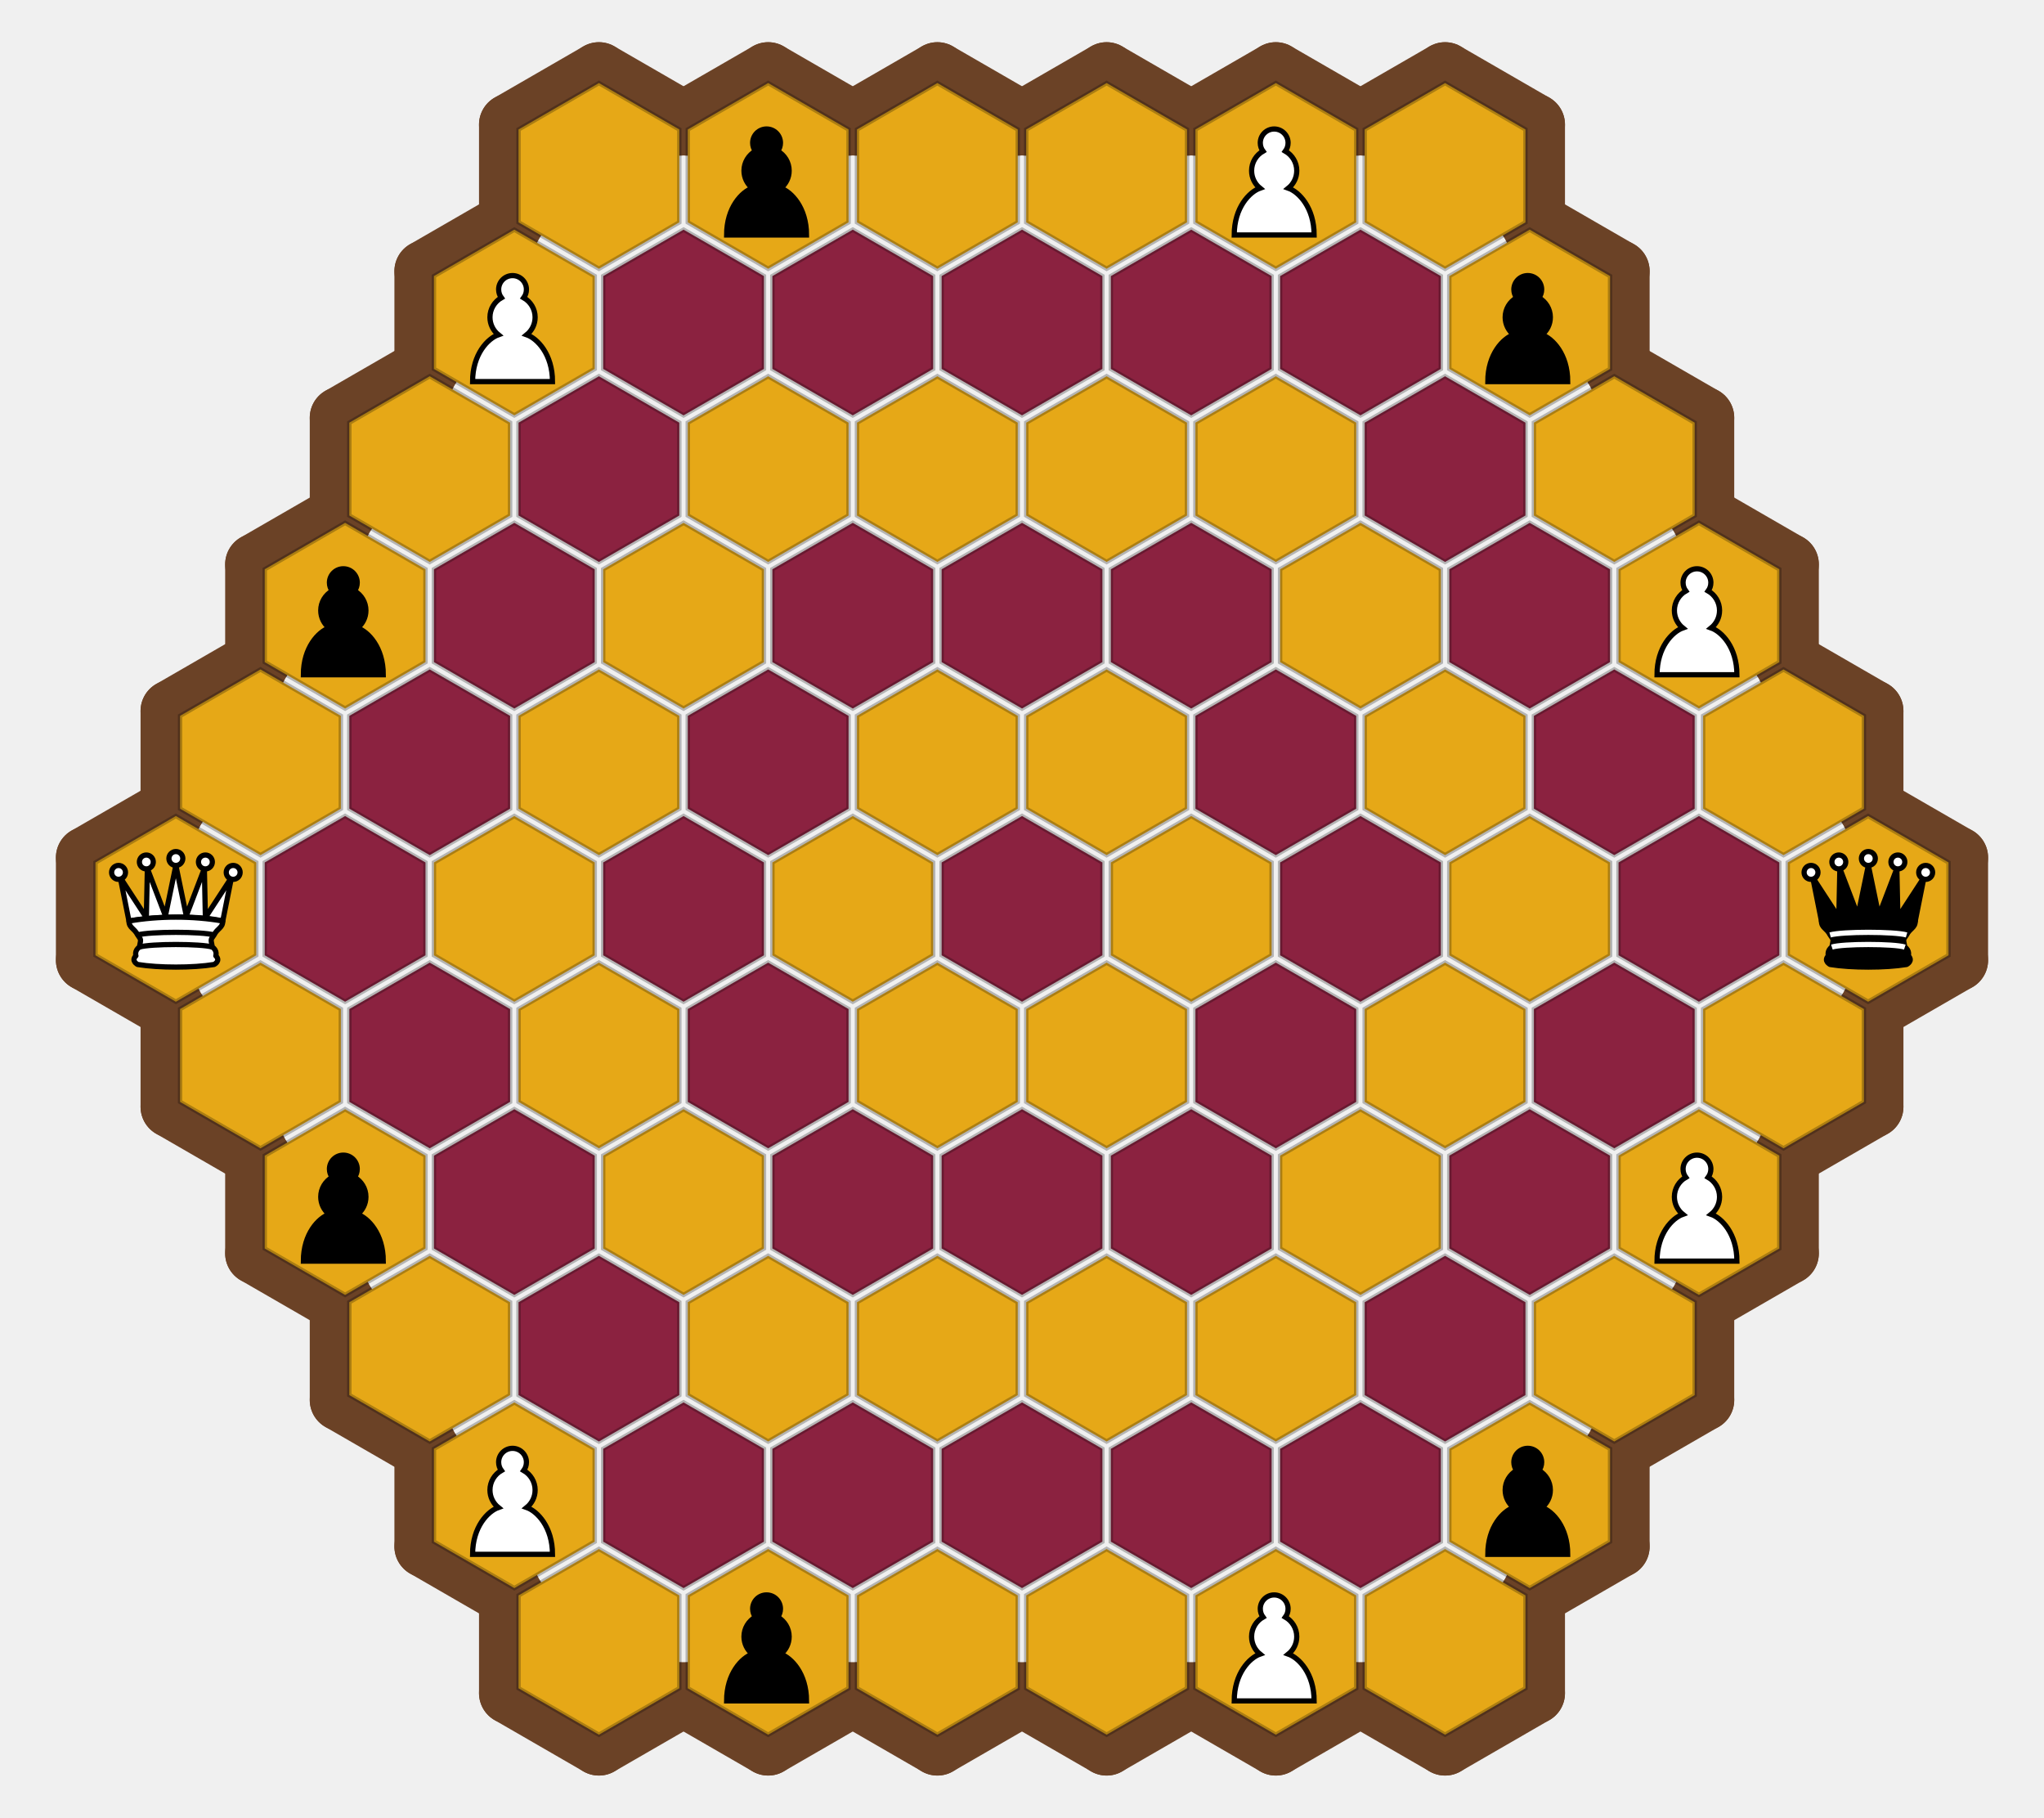
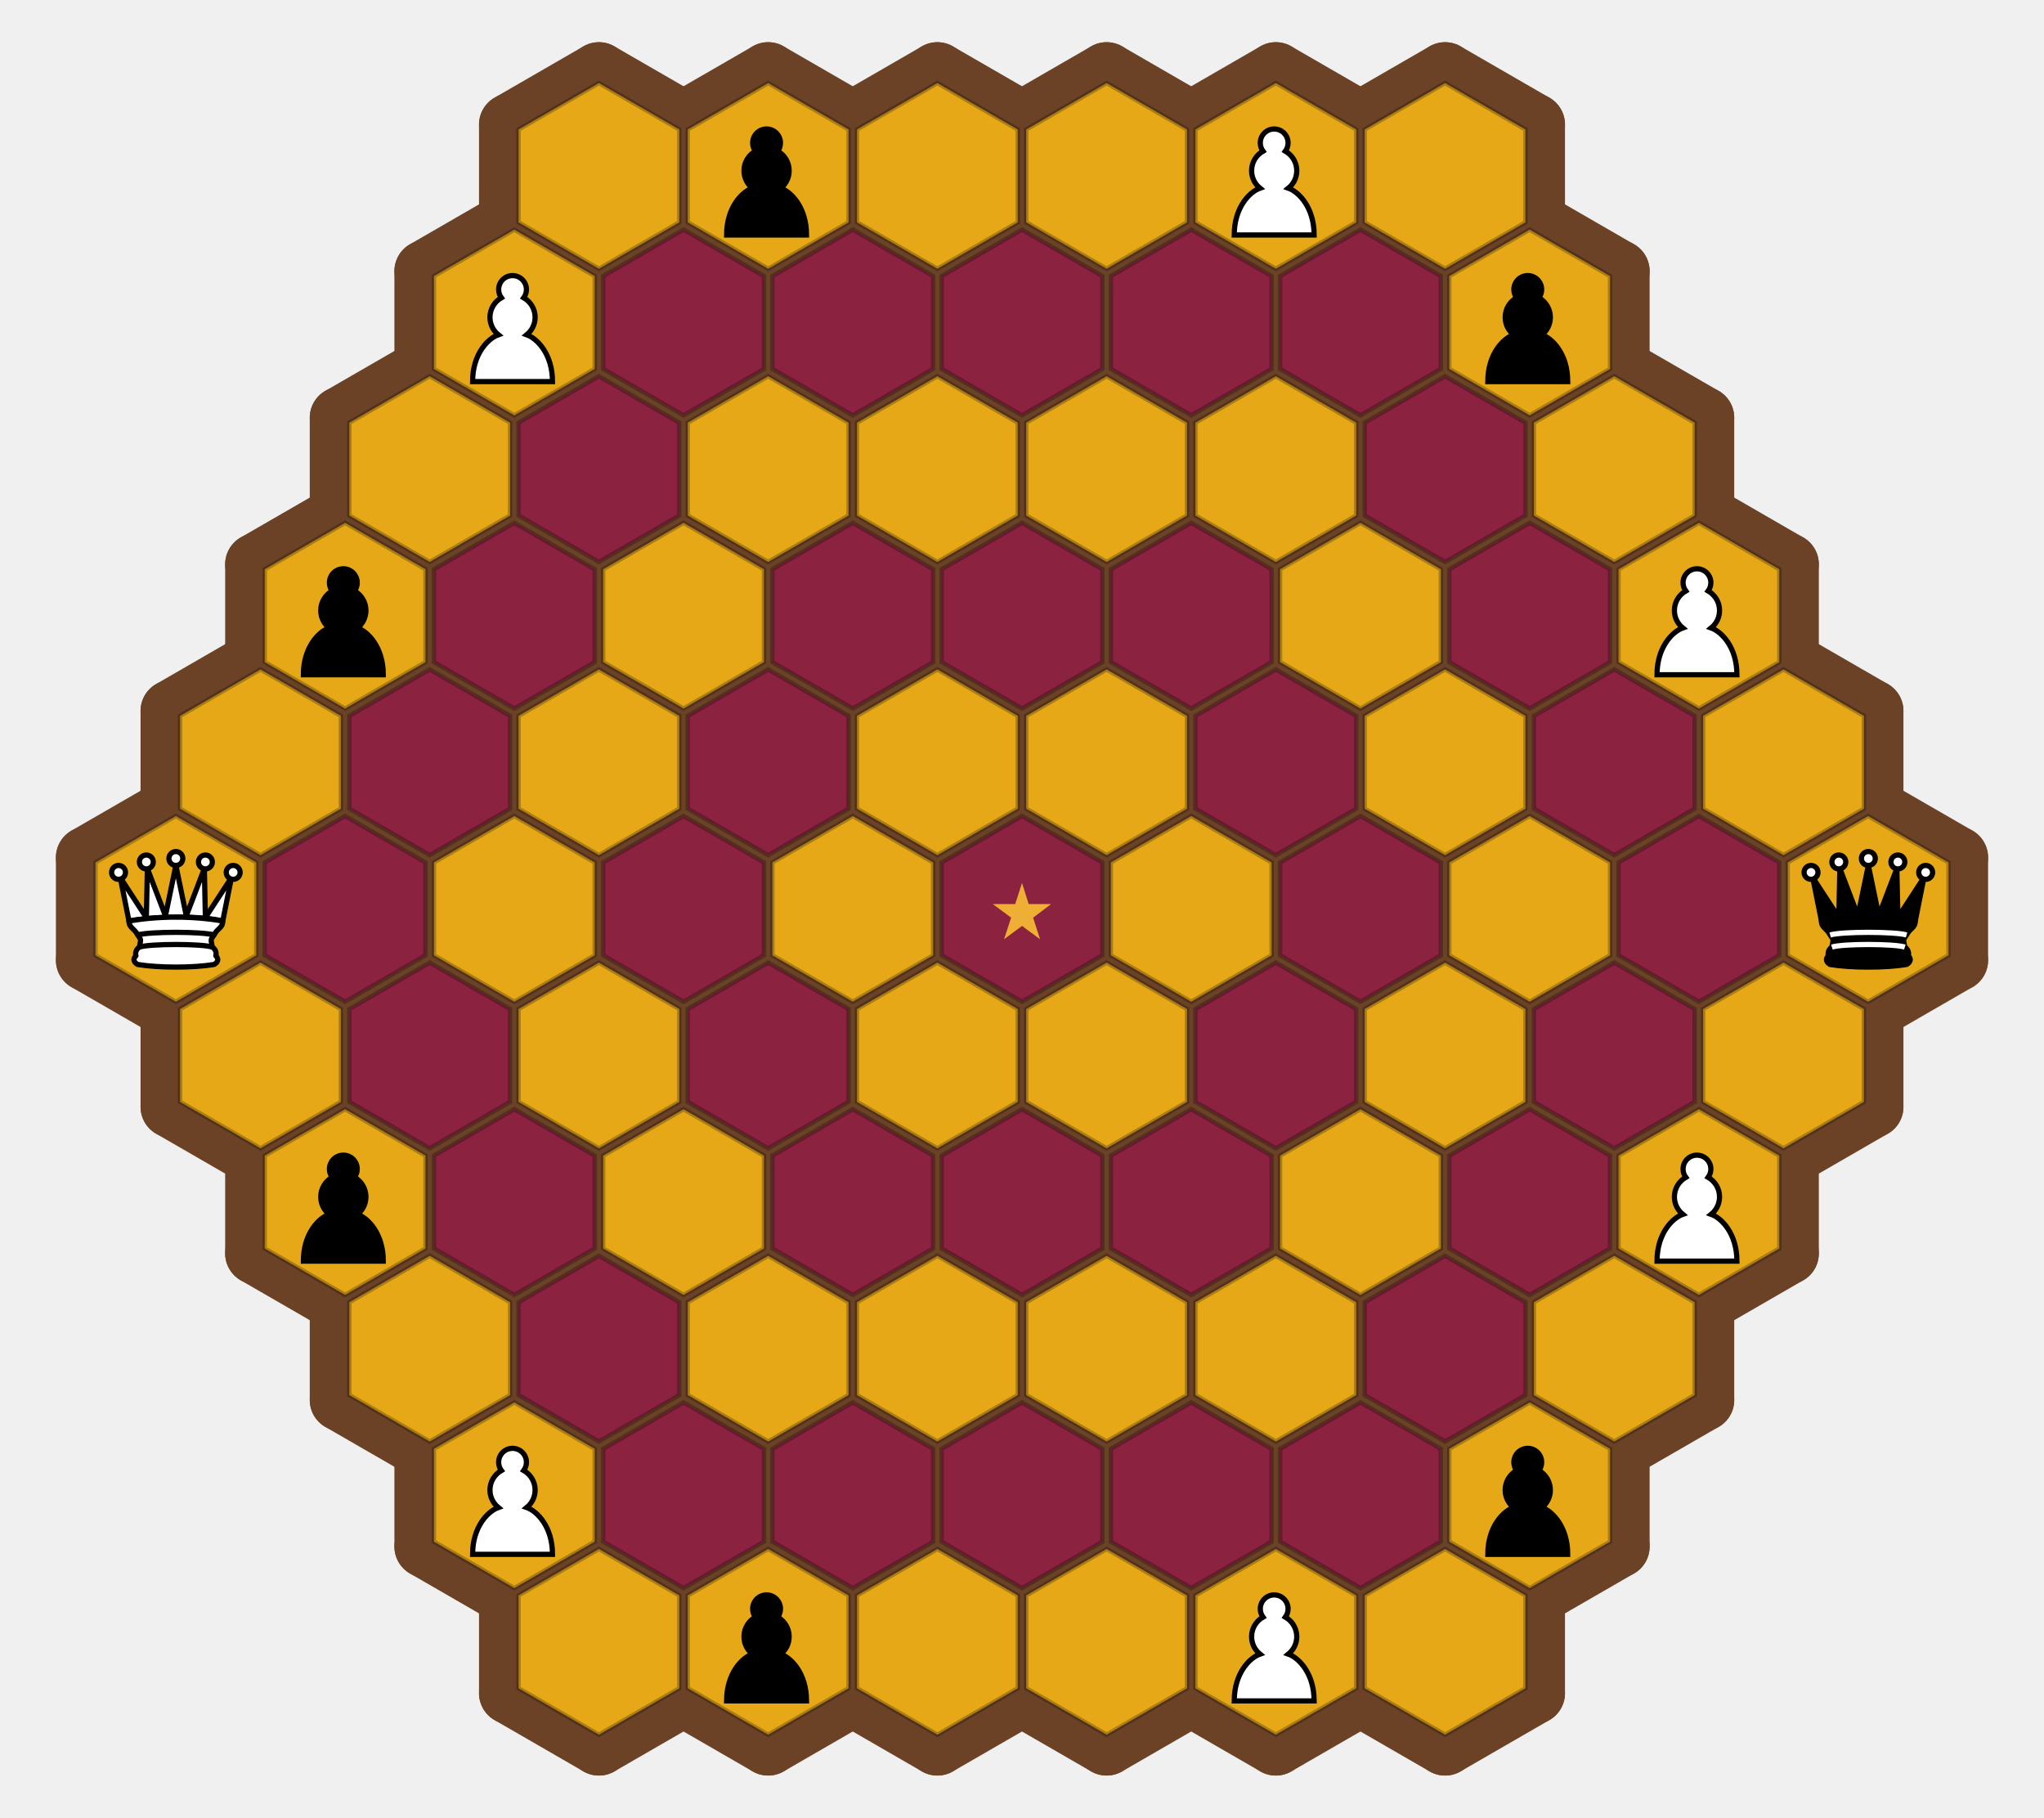
<svg xmlns="http://www.w3.org/2000/svg" viewBox="0 0 460.251 409.2" width="460.251" height="409.2">
  <defs>
    <symbol id="piece-mce-chess-wQ" viewBox="0 0 45 45">
      <g style="fill:#fff;stroke:#000;stroke-width:1.5;stroke-linejoin:round">
        <path d="M 9,26 C 17.5,24.5 30,24.5 36,26 L 38.5,13.5 L 31,25 L 30.7,10.9 L 25.5,24.5 L 22.5,10 L 19.5,24.5 L 14.3,10.9 L 14,25 L 6.5,13.5 L 9,26 z" />
        <path d="M 9,26 C 9,28 10.5,28 11.5,30 C 12.5,31.5 12.5,31 12,33.5 C 10.5,34.5 11,36 11,36 C 9.5,37.5 11.5,38.5 11.5,38.5 C 17.5,39.5 27.5,39.5 33.5,38.5 C 33.5,38.5 35.5,37.5 34,36 C 34,36 34.5,34.5 33,33.5 C 32.5,31 32.5,31.5 33.5,30 C 34.5,28 36,28 36,26 C 27.5,24.5 17.5,24.5 9,26 z" />
        <path d="M 11.5,30 C 15,29 30,29 33.5,30" style="fill:none" />
        <path d="M 12,33.5 C 15,32.5 30,32.5 33,33.5" style="fill:none" />
        <circle cx="6" cy="12" r="2" />
        <circle cx="14" cy="9" r="2" />
        <circle cx="22.5" cy="8" r="2" />
        <circle cx="31" cy="9" r="2" />
        <circle cx="39" cy="12" r="2" />
      </g>
    </symbol>
    <symbol id="piece-mce-chess-bQ" viewBox="0 0 45 45">
      <g style="fill:#000;stroke:#000;stroke-width:1.5;stroke-linejoin:round">
        <path d="M 9,26 C 17.5,24.5 30,24.5 36,26 L 38.5,13.5 L 31,25 L 30.7,10.9 L 25.5,24.5 L 22.5,10 L 19.5,24.5 L 14.3,10.9 L 14,25 L 6.5,13.5 L 9,26 z" />
        <path d="M 9,26 C 9,28 10.5,28 11.5,30 C 12.5,31.5 12.5,31 12,33.5 C 10.5,34.5 11,36 11,36 C 9.5,37.5 11.5,38.5 11.5,38.5 C 17.5,39.5 27.5,39.5 33.5,38.5 C 33.5,38.5 35.5,37.5 34,36 C 34,36 34.5,34.5 33,33.5 C 32.5,31 32.5,31.5 33.5,30 C 34.5,28 36,28 36,26 C 27.5,24.5 17.5,24.5 9,26 z" />
        <path d="M 11.5,30 C 15,29 30,29 33.5,30" style="fill:none;stroke:#fff" />
        <path d="M 12,33.5 C 15,32.5 30,32.5 33,33.5" style="fill:none;stroke:#fff" />
        <circle cx="6" cy="12" r="2" style="fill:#fff" />
        <circle cx="14" cy="9" r="2" style="fill:#fff" />
        <circle cx="22.5" cy="8" r="2" style="fill:#fff" />
        <circle cx="31" cy="9" r="2" style="fill:#fff" />
        <circle cx="39" cy="12" r="2" style="fill:#fff" />
      </g>
    </symbol>
    <symbol id="piece-mce-chess-wP" viewBox="0 0 45 45">
      <path d="M 22,9 C 19.79,9 18,10.79 18,13 C 18,13.89 18.29,14.71 18.78,15.38 C 16.83,16.5 15.5,18.59 15.5,21 C 15.5,23.03 16.44,24.84 17.91,26.03 C 14.91,27.09 10.5,31.58 10.5,39.5 L 33.5,39.5 C 33.5,31.58 29.09,27.09 26.09,26.03 C 27.56,24.84 28.5,23.03 28.5,21 C 28.5,18.59 27.17,16.5 25.22,15.38 C 25.71,14.71 26,13.89 26,13 C 26,10.79 24.21,9 22,9 z" style="fill:#fff;stroke:#000;stroke-width:1.5;stroke-linecap:round" />
    </symbol>
    <symbol id="piece-mce-chess-bP" viewBox="0 0 45 45">
      <path d="M 22,9 C 19.79,9 18,10.79 18,13 C 18,13.89 18.29,14.71 18.78,15.38 C 16.83,16.5 15.5,18.59 15.5,21 C 15.5,23.03 16.44,24.84 17.91,26.03 C 14.91,27.09 10.5,31.58 10.5,39.5 L 33.5,39.5 C 33.5,31.58 29.09,27.09 26.09,26.03 C 27.56,24.84 28.5,23.03 28.5,21 C 28.5,18.59 27.17,16.5 25.22,15.38 C 25.71,14.71 26,13.89 26,13 C 26,10.79 24.21,9 22,9 z" style="fill:#000;stroke:#000;stroke-width:1.5;stroke-linecap:round" />
    </symbol>
  </defs>
+   <g fill="#6b4226">
+     <polygon points="60.18,192.72 60.18,216.48 39.60,228.36 19.02,216.48 19.02,192.72 39.60,180.84" />
+     <polygon points="79.23,225.72 79.23,249.48 58.65,261.36 38.08,249.48 38.08,225.72 58.65,213.84" />
+     <polygon points="98.28,258.72 98.28,282.48 77.71,294.36 57.13,282.48 57.13,258.72 77.71,246.84" />
+     <polygon points="117.33,291.72 117.33,315.48 96.76,327.36 76.18,315.48 76.18,291.72 96.76,279.84" />
+     <polygon points="136.39,324.72 136.39,348.48 115.81,360.36 95.23,348.48 95.23,324.72 115.81,312.84" />
+     <polygon points="155.44,357.72 155.44,381.48 134.86,393.36 114.29,381.48 114.29,357.72 134.86,345.84" />
+     <polygon points="79.23,159.72 79.23,183.48 58.65,195.36 38.08,183.48 38.08,159.72 58.65,147.84" />
+     <polygon points="98.28,192.72 98.28,216.48 77.71,228.36 57.13,216.48 57.13,192.72 77.71,180.84" />
+     <polygon points="117.33,225.72 117.33,249.48 96.76,261.36 76.18,249.48 76.18,225.72 96.76,213.84" />
+     <polygon points="136.39,258.72 136.39,282.48 115.81,294.36 95.23,282.48 95.23,258.72 115.81,246.84" />
+     <polygon points="155.44,291.72 155.44,315.48 134.86,327.36 114.29,315.48 114.29,291.72 134.86,279.84" />
+     <polygon points="174.49,324.72 174.49,348.48 153.92,360.36 133.34,348.48 133.34,324.72 153.92,312.84" />
+     <polygon points="193.54,357.72 193.54,381.48 172.97,393.36 152.39,381.48 152.39,357.72 172.97,345.84" />
+     <polygon points="98.28,126.72 98.28,150.48 77.71,162.36 57.13,150.48 57.13,126.72 77.71,114.84" />
+     <polygon points="117.33,159.72 117.33,183.48 96.76,195.36 76.18,183.48 76.18,159.72 96.76,147.84" />
+     <polygon points="136.39,192.72 136.39,216.48 115.81,228.36 95.23,216.48 95.23,192.72 115.81,180.84" />
+     <polygon points="155.44,225.72 155.44,249.48 134.86,261.36 114.29,249.48 114.29,225.72 134.86,213.84" />
+     <polygon points="174.49,258.72 174.49,282.48 153.92,294.36 133.34,282.48 133.34,258.72 153.92,246.84" />
+     <polygon points="193.54,291.72 193.54,315.48 172.97,327.36 152.39,315.48 152.39,291.72 172.97,279.84" />
+     <polygon points="212.60,324.72 212.60,348.48 192.02,360.36 171.44,348.48 171.44,324.72 192.02,312.84" />
+     <polygon points="231.65,357.72 231.65,381.48 211.07,393.36 190.50,381.48 190.50,357.72 211.07,345.84" />
+     <polygon points="117.33,93.72 117.33,117.48 96.76,129.36 76.18,117.48 76.18,93.72 96.76,81.84" />
+     <polygon points="136.39,126.72 136.39,150.48 115.81,162.36 95.23,150.48 95.23,126.72 115.81,114.84" />
+     <polygon points="155.44,159.72 155.44,183.48 134.86,195.36 114.29,183.48 114.29,159.72 134.86,147.84" />
+     <polygon points="174.49,192.72 174.49,216.48 153.92,228.36 133.34,216.48 133.34,192.72 153.92,180.84" />
+     <polygon points="193.54,225.72 193.54,249.48 172.97,261.36 152.39,249.48 152.39,225.72 172.97,213.84" />
+     <polygon points="212.60,258.72 212.60,282.48 192.02,294.36 171.44,282.48 171.44,258.72 192.02,246.84" />
+     <polygon points="231.65,291.72 231.65,315.48 211.07,327.36 190.50,315.48 190.50,291.72 211.07,279.84" />
+     <polygon points="250.70,324.72 250.70,348.48 230.13,360.36 209.55,348.48 209.55,324.72 230.13,312.84" />
+     <polygon points="269.75,357.72 269.75,381.48 249.18,393.36 228.60,381.48 228.60,357.72 249.18,345.84" />
+     <polygon points="136.39,60.72 136.39,84.48 115.81,96.36 95.23,84.48 95.23,60.72 115.81,48.84" />
+     <polygon points="155.44,93.72 155.44,117.48 134.86,129.36 114.29,117.48 114.29,93.72 134.86,81.84" />
+     <polygon points="174.49,126.72 174.49,150.48 153.92,162.36 133.34,150.48 133.34,126.72 153.92,114.84" />
+     <polygon points="193.54,159.72 193.54,183.48 172.97,195.36 152.39,183.48 152.39,159.72 172.97,147.84" />
+     <polygon points="212.60,192.72 212.60,216.48 192.02,228.36 171.44,216.48 171.44,192.72 192.02,180.84" />
+     <polygon points="231.65,225.72 231.65,249.48 211.07,261.36 190.50,249.48 190.50,225.72 211.07,213.84" />
+     <polygon points="250.70,258.72 250.70,282.48 230.13,294.36 209.55,282.48 209.55,258.72 230.13,246.84" />
+     <polygon points="269.75,291.72 269.75,315.48 249.18,327.36 228.60,315.48 228.60,291.72 249.18,279.84" />
+     <polygon points="288.81,324.72 288.81,348.48 268.23,360.36 247.65,348.48 247.65,324.72 268.23,312.84" />
+     <polygon points="307.86,357.72 307.86,381.48 287.28,393.36 266.71,381.48 266.71,357.72 287.28,345.84" />
+     <polygon points="155.44,27.72 155.44,51.48 134.86,63.36 114.29,51.48 114.29,27.72 134.86,15.84" />
+     <polygon points="174.49,60.72 174.49,84.48 153.92,96.36 133.34,84.48 133.34,60.72 153.92,48.84" />
+     <polygon points="193.54,93.72 193.54,117.48 172.97,129.36 152.39,117.48 152.39,93.72 172.97,81.84" />
+     <polygon points="212.60,126.72 212.60,150.48 192.02,162.36 171.44,150.48 171.44,126.72 192.02,114.84" />
+     <polygon points="231.65,159.72 231.65,183.48 211.07,195.36 190.50,183.48 190.50,159.72 211.07,147.84" />
+     <polygon points="250.70,192.72 250.70,216.48 230.13,228.36 209.55,216.48 209.55,192.72 230.13,180.84" />
+     <polygon points="269.75,225.72 269.75,249.48 249.18,261.36 228.60,249.48 228.60,225.72 249.18,213.84" />
+     <polygon points="288.81,258.72 288.81,282.48 268.23,294.36 247.65,282.48 247.65,258.72 268.23,246.84" />
+     <polygon points="307.86,291.72 307.86,315.48 287.28,327.36 266.71,315.48 266.71,291.72 287.28,279.84" />
+     <polygon points="326.91,324.72 326.91,348.48 306.34,360.36 285.76,348.48 285.76,324.72 306.34,312.84" />
+     <polygon points="345.97,357.72 345.97,381.48 325.39,393.36 304.81,381.48 304.81,357.72 325.39,345.84" />
+     <polygon points="193.54,27.72 193.54,51.48 172.97,63.36 152.39,51.48 152.39,27.72 172.97,15.84" />
+     <polygon points="212.60,60.72 212.60,84.48 192.02,96.36 171.44,84.48 171.44,60.72 192.02,48.84" />
+     <polygon points="231.65,93.72 231.65,117.48 211.07,129.36 190.50,117.48 190.50,93.72 211.07,81.84" />
+     <polygon points="250.70,126.72 250.70,150.48 230.13,162.36 209.55,150.48 209.55,126.72 230.13,114.84" />
+     <polygon points="269.75,159.72 269.75,183.48 249.18,195.36 228.60,183.48 228.60,159.72 249.18,147.84" />
+     <polygon points="288.81,192.72 288.81,216.48 268.23,228.36 247.65,216.48 247.65,192.72 268.23,180.84" />
+     <polygon points="307.86,225.72 307.86,249.48 287.28,261.36 266.71,249.48 266.71,225.72 287.28,213.84" />
+     <polygon points="326.91,258.72 326.91,282.48 306.34,294.36 285.76,282.48 285.76,258.72 306.34,246.84" />
+     <polygon points="345.97,291.72 345.97,315.48 325.39,327.36 304.81,315.48 304.81,291.72 325.39,279.84" />
+     <polygon points="365.02,324.72 365.02,348.48 344.44,360.36 323.86,348.48 323.86,324.72 344.44,312.84" />
+     <polygon points="231.65,27.72 231.65,51.48 211.07,63.36 190.50,51.48 190.50,27.72 211.07,15.84" />
+     <polygon points="250.70,60.72 250.70,84.48 230.13,96.36 209.55,84.48 209.55,60.72 230.13,48.84" />
+     <polygon points="269.75,93.72 269.75,117.48 249.18,129.36 228.60,117.48 228.60,93.72 249.18,81.84" />
+     <polygon points="288.81,126.72 288.81,150.48 268.23,162.36 247.65,150.48 247.65,126.72 268.23,114.84" />
+     <polygon points="307.86,159.72 307.86,183.48 287.28,195.36 266.71,183.48 266.71,159.72 287.28,147.84" />
+     <polygon points="326.91,192.72 326.91,216.48 306.34,228.36 285.76,216.48 285.76,192.72 306.34,180.84" />
+     <polygon points="345.97,225.72 345.97,249.48 325.39,261.36 304.81,249.48 304.81,225.72 325.39,213.84" />
+     <polygon points="365.02,258.72 365.02,282.48 344.44,294.36 323.86,282.48 323.86,258.72 344.44,246.84" />
+     <polygon points="384.07,291.72 384.07,315.48 363.49,327.36 342.92,315.48 342.92,291.72 363.49,279.84" />
+     <polygon points="269.75,27.72 269.75,51.48 249.18,63.36 228.60,51.48 228.60,27.72 249.18,15.84" />
+     <polygon points="288.81,60.72 288.81,84.48 268.23,96.36 247.65,84.48 247.65,60.72 268.23,48.84" />
+     <polygon points="307.86,93.72 307.86,117.48 287.28,129.36 266.71,117.48 266.71,93.72 287.28,81.84" />
+     <polygon points="326.91,126.72 326.91,150.48 306.34,162.36 285.76,150.48 285.76,126.72 306.34,114.84" />
+     <polygon points="345.97,159.72 345.97,183.48 325.39,195.36 304.81,183.48 304.81,159.72 325.39,147.84" />
+     <polygon points="365.02,192.72 365.02,216.48 344.44,228.36 323.86,216.48 323.86,192.72 344.44,180.84" />
+     <polygon points="384.07,225.72 384.07,249.48 363.49,261.36 342.92,249.48 342.92,225.72 363.49,213.84" />
+     <polygon points="403.12,258.72 403.12,282.48 382.55,294.36 361.97,282.48 361.97,258.72 382.55,246.84" />
+     <polygon points="307.86,27.72 307.86,51.48 287.28,63.36 266.71,51.48 266.71,27.72 287.28,15.84" />
+     <polygon points="326.91,60.72 326.91,84.48 306.34,96.36 285.76,84.48 285.76,60.72 306.34,48.84" />
+     <polygon points="345.97,93.72 345.97,117.48 325.39,129.36 304.81,117.48 304.81,93.72 325.39,81.84" />
+     <polygon points="365.02,126.72 365.02,150.48 344.44,162.36 323.86,150.48 323.86,126.72 344.44,114.84" />
+     <polygon points="384.07,159.72 384.07,183.48 363.49,195.36 342.92,183.48 342.92,159.72 363.49,147.84" />
+     <polygon points="403.12,192.72 403.12,216.48 382.55,228.36 361.97,216.48 361.97,192.72 382.55,180.84" />
+     <polygon points="422.18,225.72 422.18,249.48 401.60,261.36 381.02,249.48 381.02,225.72 401.60,213.84" />
+     <polygon points="345.97,27.72 345.97,51.48 325.39,63.36 304.81,51.48 304.81,27.72 325.39,15.84" />
+     <polygon points="365.02,60.72 365.02,84.48 344.44,96.36 323.86,84.48 323.86,60.72 344.44,48.84" />
+     <polygon points="384.07,93.72 384.07,117.48 363.49,129.36 342.92,117.48 342.92,93.72 363.49,81.84" />
+     <polygon points="403.12,126.72 403.12,150.48 382.55,162.36 361.97,150.48 361.97,126.72 382.55,114.84" />
+     <polygon points="422.18,159.72 422.18,183.48 401.60,195.36 381.02,183.48 381.02,159.72 401.60,147.84" />
+     <polygon points="441.23,192.72 441.23,216.48 420.65,228.36 400.07,216.48 400.07,192.72 420.65,180.84" />
+   </g>
  <g fill="none" stroke="#6b4226" stroke-width="14" stroke-linecap="round" stroke-linejoin="round">
    <line x1="39.60" y1="227.70" x2="19.59" y2="216.15" />
    <line x1="19.59" y1="216.15" x2="19.59" y2="193.05" />
    <line x1="19.59" y1="193.05" x2="39.60" y2="181.50" />
    <line x1="58.65" y1="260.70" x2="38.65" y2="249.15" />
    <line x1="38.65" y1="249.15" x2="38.65" y2="226.05" />
    <line x1="77.71" y1="293.70" x2="57.70" y2="282.15" />
    <line x1="57.70" y1="282.15" x2="57.70" y2="259.05" />
    <line x1="96.76" y1="326.70" x2="76.75" y2="315.15" />
    <line x1="76.75" y1="315.15" x2="76.75" y2="292.05" />
    <line x1="115.81" y1="359.70" x2="95.81" y2="348.15" />
    <line x1="95.81" y1="348.15" x2="95.81" y2="325.05" />
    <line x1="154.87" y1="381.15" x2="134.86" y2="392.70" />
    <line x1="134.86" y1="392.70" x2="114.86" y2="381.15" />
    <line x1="114.86" y1="381.15" x2="114.86" y2="358.05" />
    <line x1="38.65" y1="183.15" x2="38.65" y2="160.05" />
    <line x1="38.65" y1="160.05" x2="58.65" y2="148.50" />
    <line x1="192.97" y1="381.15" x2="172.97" y2="392.70" />
    <line x1="172.97" y1="392.70" x2="152.96" y2="381.15" />
    <line x1="57.70" y1="150.15" x2="57.70" y2="127.05" />
    <line x1="57.70" y1="127.05" x2="77.71" y2="115.50" />
    <line x1="231.08" y1="381.15" x2="211.07" y2="392.70" />
    <line x1="211.07" y1="392.70" x2="191.07" y2="381.15" />
    <line x1="76.75" y1="117.15" x2="76.75" y2="94.05" />
    <line x1="76.75" y1="94.05" x2="96.76" y2="82.50" />
    <line x1="269.18" y1="381.15" x2="249.18" y2="392.70" />
    <line x1="249.18" y1="392.70" x2="229.17" y2="381.15" />
    <line x1="95.81" y1="84.15" x2="95.81" y2="61.05" />
    <line x1="95.81" y1="61.05" x2="115.81" y2="49.50" />
    <line x1="307.29" y1="381.15" x2="287.28" y2="392.70" />
    <line x1="287.28" y1="392.70" x2="267.28" y2="381.15" />
    <line x1="114.86" y1="51.15" x2="114.86" y2="28.05" />
    <line x1="114.86" y1="28.05" x2="134.86" y2="16.50" />
    <line x1="134.86" y1="16.50" x2="154.87" y2="28.05" />
    <line x1="345.39" y1="358.05" x2="345.39" y2="381.15" />
    <line x1="345.39" y1="381.15" x2="325.39" y2="392.70" />
    <line x1="325.39" y1="392.70" x2="305.38" y2="381.15" />
    <line x1="152.96" y1="28.05" x2="172.97" y2="16.50" />
    <line x1="172.97" y1="16.50" x2="192.97" y2="28.05" />
    <line x1="364.45" y1="325.05" x2="364.45" y2="348.15" />
    <line x1="364.45" y1="348.15" x2="344.44" y2="359.70" />
    <line x1="191.07" y1="28.05" x2="211.07" y2="16.50" />
    <line x1="211.07" y1="16.50" x2="231.08" y2="28.05" />
    <line x1="383.50" y1="292.05" x2="383.50" y2="315.15" />
    <line x1="383.50" y1="315.15" x2="363.49" y2="326.70" />
    <line x1="229.17" y1="28.05" x2="249.18" y2="16.50" />
    <line x1="249.18" y1="16.50" x2="269.18" y2="28.05" />
    <line x1="402.55" y1="259.05" x2="402.55" y2="282.15" />
    <line x1="402.55" y1="282.15" x2="382.55" y2="293.70" />
    <line x1="267.28" y1="28.05" x2="287.28" y2="16.50" />
    <line x1="287.28" y1="16.50" x2="307.29" y2="28.05" />
    <line x1="421.60" y1="226.05" x2="421.60" y2="249.15" />
    <line x1="421.60" y1="249.15" x2="401.60" y2="260.70" />
    <line x1="345.39" y1="28.05" x2="345.39" y2="51.15" />
    <line x1="305.38" y1="28.05" x2="325.39" y2="16.50" />
    <line x1="325.39" y1="16.50" x2="345.39" y2="28.05" />
    <line x1="364.45" y1="61.05" x2="364.45" y2="84.15" />
    <line x1="344.44" y1="49.50" x2="364.45" y2="61.05" />
    <line x1="383.50" y1="94.05" x2="383.50" y2="117.15" />
    <line x1="363.49" y1="82.50" x2="383.50" y2="94.05" />
    <line x1="402.55" y1="127.05" x2="402.55" y2="150.15" />
    <line x1="382.55" y1="115.50" x2="402.55" y2="127.05" />
    <line x1="421.60" y1="160.05" x2="421.60" y2="183.15" />
    <line x1="401.60" y1="148.50" x2="421.60" y2="160.05" />
    <line x1="440.66" y1="193.05" x2="440.66" y2="216.15" />
    <line x1="440.66" y1="216.15" x2="420.65" y2="227.70" />
    <line x1="420.65" y1="181.50" x2="440.66" y2="193.05" />
  </g>
  <polygon points="57.70,194.15 57.70,215.05 39.60,225.50 21.50,215.05 21.50,194.15 39.60,183.70" fill="#e6a817" stroke="rgba(0,0,0,0.25)" stroke-width="1" data-sq="-5,0" class="board-cell" />
  <polygon points="76.75,227.15 76.75,248.05 58.65,258.50 40.55,248.05 40.55,227.15 58.65,216.70" fill="#e6a817" stroke="rgba(0,0,0,0.25)" stroke-width="1" data-sq="-5,1" class="board-cell" />
  <polygon points="95.81,260.15 95.81,281.05 77.71,291.50 59.61,281.05 59.61,260.15 77.71,249.70" fill="#e6a817" stroke="rgba(0,0,0,0.25)" stroke-width="1" data-sq="-5,2" class="board-cell" />
  <polygon points="114.86,293.15 114.86,314.05 96.76,324.50 78.66,314.05 78.66,293.15 96.76,282.70" fill="#e6a817" stroke="rgba(0,0,0,0.25)" stroke-width="1" data-sq="-5,3" class="board-cell" />
  <polygon points="133.91,326.15 133.91,347.05 115.81,357.50 97.71,347.05 97.71,326.15 115.81,315.70" fill="#e6a817" stroke="rgba(0,0,0,0.25)" stroke-width="1" data-sq="-5,4" class="board-cell" />
  <polygon points="152.96,359.15 152.96,380.05 134.86,390.50 116.76,380.05 116.76,359.15 134.86,348.70" fill="#e6a817" stroke="rgba(0,0,0,0.25)" stroke-width="1" data-sq="-5,5" class="board-cell" />
  <polygon points="76.75,161.15 76.75,182.05 58.65,192.50 40.55,182.05 40.55,161.15 58.65,150.70" fill="#e6a817" stroke="rgba(0,0,0,0.25)" stroke-width="1" data-sq="-4,-1" class="board-cell" />
  <polygon points="95.81,194.15 95.81,215.05 77.71,225.50 59.61,215.05 59.61,194.15 77.71,183.70" fill="#8b2240" stroke="rgba(0,0,0,0.25)" stroke-width="1" data-sq="-4,0" class="board-cell" />
  <polygon points="114.86,227.15 114.86,248.05 96.76,258.50 78.66,248.05 78.66,227.15 96.76,216.70" fill="#8b2240" stroke="rgba(0,0,0,0.25)" stroke-width="1" data-sq="-4,1" class="board-cell" />
  <polygon points="133.91,260.15 133.91,281.05 115.81,291.50 97.71,281.05 97.71,260.15 115.81,249.70" fill="#8b2240" stroke="rgba(0,0,0,0.25)" stroke-width="1" data-sq="-4,2" class="board-cell" />
  <polygon points="152.96,293.15 152.96,314.05 134.86,324.50 116.76,314.05 116.76,293.15 134.86,282.70" fill="#8b2240" stroke="rgba(0,0,0,0.25)" stroke-width="1" data-sq="-4,3" class="board-cell" />
  <polygon points="172.02,326.15 172.02,347.05 153.92,357.50 135.82,347.05 135.82,326.15 153.92,315.70" fill="#8b2240" stroke="rgba(0,0,0,0.25)" stroke-width="1" data-sq="-4,4" class="board-cell" />
  <polygon points="191.07,359.15 191.07,380.05 172.97,390.50 154.87,380.05 154.87,359.15 172.97,348.70" fill="#e6a817" stroke="rgba(0,0,0,0.25)" stroke-width="1" data-sq="-4,5" class="board-cell" />
  <polygon points="95.81,128.15 95.81,149.05 77.71,159.50 59.61,149.05 59.61,128.15 77.71,117.70" fill="#e6a817" stroke="rgba(0,0,0,0.25)" stroke-width="1" data-sq="-3,-2" class="board-cell" />
  <polygon points="114.86,161.15 114.86,182.05 96.76,192.50 78.66,182.05 78.66,161.15 96.76,150.70" fill="#8b2240" stroke="rgba(0,0,0,0.25)" stroke-width="1" data-sq="-3,-1" class="board-cell" />
  <polygon points="133.91,194.15 133.91,215.05 115.81,225.50 97.71,215.05 97.71,194.15 115.81,183.70" fill="#e6a817" stroke="rgba(0,0,0,0.25)" stroke-width="1" data-sq="-3,0" class="board-cell" />
  <polygon points="152.96,227.15 152.96,248.05 134.86,258.50 116.76,248.05 116.76,227.15 134.86,216.70" fill="#e6a817" stroke="rgba(0,0,0,0.25)" stroke-width="1" data-sq="-3,1" class="board-cell" />
  <polygon points="172.02,260.15 172.02,281.05 153.92,291.50 135.82,281.05 135.82,260.15 153.92,249.70" fill="#e6a817" stroke="rgba(0,0,0,0.25)" stroke-width="1" data-sq="-3,2" class="board-cell" />
  <polygon points="191.07,293.15 191.07,314.05 172.97,324.50 154.87,314.05 154.87,293.15 172.97,282.70" fill="#e6a817" stroke="rgba(0,0,0,0.25)" stroke-width="1" data-sq="-3,3" class="board-cell" />
  <polygon points="210.12,326.15 210.12,347.05 192.02,357.50 173.92,347.05 173.92,326.15 192.02,315.70" fill="#8b2240" stroke="rgba(0,0,0,0.25)" stroke-width="1" data-sq="-3,4" class="board-cell" />
  <polygon points="229.17,359.15 229.17,380.05 211.07,390.50 192.97,380.05 192.97,359.15 211.07,348.70" fill="#e6a817" stroke="rgba(0,0,0,0.25)" stroke-width="1" data-sq="-3,5" class="board-cell" />
  <polygon points="114.86,95.15 114.86,116.05 96.76,126.50 78.66,116.05 78.66,95.15 96.76,84.70" fill="#e6a817" stroke="rgba(0,0,0,0.25)" stroke-width="1" data-sq="-2,-3" class="board-cell" />
  <polygon points="133.91,128.15 133.91,149.05 115.81,159.50 97.71,149.05 97.71,128.15 115.81,117.70" fill="#8b2240" stroke="rgba(0,0,0,0.25)" stroke-width="1" data-sq="-2,-2" class="board-cell" />
  <polygon points="152.96,161.15 152.96,182.05 134.86,192.50 116.76,182.05 116.76,161.15 134.86,150.70" fill="#e6a817" stroke="rgba(0,0,0,0.25)" stroke-width="1" data-sq="-2,-1" class="board-cell" />
  <polygon points="172.02,194.15 172.02,215.05 153.92,225.50 135.82,215.05 135.82,194.15 153.92,183.70" fill="#8b2240" stroke="rgba(0,0,0,0.25)" stroke-width="1" data-sq="-2,0" class="board-cell" />
  <polygon points="191.07,227.15 191.07,248.05 172.97,258.50 154.87,248.05 154.87,227.15 172.97,216.70" fill="#8b2240" stroke="rgba(0,0,0,0.25)" stroke-width="1" data-sq="-2,1" class="board-cell" />
  <polygon points="210.12,260.15 210.12,281.05 192.02,291.50 173.92,281.05 173.92,260.15 192.02,249.70" fill="#8b2240" stroke="rgba(0,0,0,0.25)" stroke-width="1" data-sq="-2,2" class="board-cell" />
  <polygon points="229.17,293.15 229.17,314.05 211.07,324.50 192.97,314.05 192.97,293.15 211.07,282.70" fill="#e6a817" stroke="rgba(0,0,0,0.25)" stroke-width="1" data-sq="-2,3" class="board-cell" />
  <polygon points="248.23,326.15 248.23,347.05 230.13,357.50 212.03,347.05 212.03,326.15 230.13,315.70" fill="#8b2240" stroke="rgba(0,0,0,0.25)" stroke-width="1" data-sq="-2,4" class="board-cell" />
  <polygon points="267.28,359.15 267.28,380.05 249.18,390.50 231.08,380.05 231.08,359.15 249.18,348.70" fill="#e6a817" stroke="rgba(0,0,0,0.25)" stroke-width="1" data-sq="-2,5" class="board-cell" />
  <polygon points="133.91,62.15 133.91,83.05 115.81,93.50 97.71,83.05 97.71,62.15 115.81,51.70" fill="#e6a817" stroke="rgba(0,0,0,0.25)" stroke-width="1" data-sq="-1,-4" class="board-cell" />
  <polygon points="152.96,95.15 152.96,116.05 134.86,126.50 116.76,116.05 116.76,95.15 134.86,84.70" fill="#8b2240" stroke="rgba(0,0,0,0.25)" stroke-width="1" data-sq="-1,-3" class="board-cell" />
  <polygon points="172.02,128.15 172.02,149.05 153.92,159.50 135.82,149.05 135.82,128.15 153.92,117.70" fill="#e6a817" stroke="rgba(0,0,0,0.25)" stroke-width="1" data-sq="-1,-2" class="board-cell" />
  <polygon points="191.07,161.15 191.07,182.05 172.97,192.50 154.87,182.05 154.87,161.15 172.97,150.70" fill="#8b2240" stroke="rgba(0,0,0,0.25)" stroke-width="1" data-sq="-1,-1" class="board-cell" />
  <polygon points="210.12,194.15 210.12,215.05 192.02,225.50 173.92,215.05 173.92,194.15 192.02,183.70" fill="#e6a817" stroke="rgba(0,0,0,0.25)" stroke-width="1" data-sq="-1,0" class="board-cell" />
  <polygon points="229.17,227.15 229.17,248.05 211.07,258.50 192.97,248.05 192.97,227.15 211.07,216.70" fill="#e6a817" stroke="rgba(0,0,0,0.25)" stroke-width="1" data-sq="-1,1" class="board-cell" />
  <polygon points="248.23,260.15 248.23,281.05 230.13,291.50 212.03,281.05 212.03,260.15 230.13,249.70" fill="#8b2240" stroke="rgba(0,0,0,0.25)" stroke-width="1" data-sq="-1,2" class="board-cell" />
  <polygon points="267.28,293.15 267.28,314.05 249.18,324.50 231.08,314.05 231.08,293.15 249.18,282.70" fill="#e6a817" stroke="rgba(0,0,0,0.25)" stroke-width="1" data-sq="-1,3" class="board-cell" />
  <polygon points="286.33,326.15 286.33,347.05 268.23,357.50 250.13,347.05 250.13,326.15 268.23,315.70" fill="#8b2240" stroke="rgba(0,0,0,0.25)" stroke-width="1" data-sq="-1,4" class="board-cell" />
  <polygon points="305.38,359.15 305.38,380.05 287.28,390.50 269.18,380.05 269.18,359.15 287.28,348.70" fill="#e6a817" stroke="rgba(0,0,0,0.25)" stroke-width="1" data-sq="-1,5" class="board-cell" />
  <polygon points="152.96,29.15 152.96,50.05 134.86,60.50 116.76,50.05 116.76,29.15 134.86,18.70" fill="#e6a817" stroke="rgba(0,0,0,0.25)" stroke-width="1" data-sq="0,-5" class="board-cell" />
  <polygon points="172.02,62.15 172.02,83.05 153.92,93.50 135.82,83.05 135.82,62.15 153.92,51.70" fill="#8b2240" stroke="rgba(0,0,0,0.25)" stroke-width="1" data-sq="0,-4" class="board-cell" />
  <polygon points="191.07,95.15 191.07,116.05 172.97,126.50 154.87,116.05 154.87,95.15 172.97,84.70" fill="#e6a817" stroke="rgba(0,0,0,0.25)" stroke-width="1" data-sq="0,-3" class="board-cell" />
  <polygon points="210.12,128.15 210.12,149.05 192.02,159.50 173.92,149.05 173.92,128.15 192.02,117.70" fill="#8b2240" stroke="rgba(0,0,0,0.25)" stroke-width="1" data-sq="0,-2" class="board-cell" />
  <polygon points="229.17,161.15 229.17,182.05 211.07,192.50 192.97,182.05 192.97,161.15 211.07,150.70" fill="#e6a817" stroke="rgba(0,0,0,0.25)" stroke-width="1" data-sq="0,-1" class="board-cell" />
  <polygon points="248.23,194.15 248.23,215.05 230.13,225.50 212.03,215.05 212.03,194.15 230.13,183.70" fill="#8b2240" stroke="rgba(0,0,0,0.25)" stroke-width="1" data-sq="0,0" class="board-cell" />
  <polygon points="267.28,227.15 267.28,248.05 249.18,258.50 231.08,248.05 231.08,227.15 249.18,216.70" fill="#e6a817" stroke="rgba(0,0,0,0.25)" stroke-width="1" data-sq="0,1" class="board-cell" />
  <polygon points="286.33,260.15 286.33,281.05 268.23,291.50 250.13,281.05 250.13,260.15 268.23,249.70" fill="#8b2240" stroke="rgba(0,0,0,0.25)" stroke-width="1" data-sq="0,2" class="board-cell" />
  <polygon points="305.38,293.15 305.38,314.05 287.28,324.50 269.18,314.05 269.18,293.15 287.28,282.70" fill="#e6a817" stroke="rgba(0,0,0,0.25)" stroke-width="1" data-sq="0,3" class="board-cell" />
  <polygon points="324.44,326.15 324.44,347.05 306.34,357.50 288.24,347.05 288.24,326.15 306.34,315.70" fill="#8b2240" stroke="rgba(0,0,0,0.25)" stroke-width="1" data-sq="0,4" class="board-cell" />
  <polygon points="343.49,359.15 343.49,380.05 325.39,390.50 307.29,380.05 307.29,359.15 325.39,348.70" fill="#e6a817" stroke="rgba(0,0,0,0.25)" stroke-width="1" data-sq="0,5" class="board-cell" />
  <polygon points="191.07,29.15 191.07,50.05 172.97,60.50 154.87,50.05 154.87,29.15 172.97,18.70" fill="#e6a817" stroke="rgba(0,0,0,0.25)" stroke-width="1" data-sq="1,-5" class="board-cell" />
  <polygon points="210.12,62.15 210.12,83.05 192.02,93.50 173.92,83.05 173.92,62.15 192.02,51.70" fill="#8b2240" stroke="rgba(0,0,0,0.25)" stroke-width="1" data-sq="1,-4" class="board-cell" />
  <polygon points="229.17,95.15 229.17,116.05 211.07,126.50 192.97,116.05 192.97,95.15 211.07,84.70" fill="#e6a817" stroke="rgba(0,0,0,0.25)" stroke-width="1" data-sq="1,-3" class="board-cell" />
  <polygon points="248.23,128.15 248.23,149.05 230.13,159.50 212.03,149.05 212.03,128.15 230.13,117.70" fill="#8b2240" stroke="rgba(0,0,0,0.25)" stroke-width="1" data-sq="1,-2" class="board-cell" />
  <polygon points="267.28,161.15 267.28,182.05 249.18,192.50 231.08,182.05 231.08,161.15 249.18,150.70" fill="#e6a817" stroke="rgba(0,0,0,0.25)" stroke-width="1" data-sq="1,-1" class="board-cell" />
  <polygon points="286.33,194.15 286.33,215.05 268.23,225.50 250.13,215.05 250.13,194.15 268.23,183.70" fill="#e6a817" stroke="rgba(0,0,0,0.25)" stroke-width="1" data-sq="1,0" class="board-cell" />
  <polygon points="305.38,227.15 305.38,248.05 287.28,258.50 269.18,248.05 269.18,227.15 287.28,216.70" fill="#8b2240" stroke="rgba(0,0,0,0.25)" stroke-width="1" data-sq="1,1" class="board-cell" />
  <polygon points="324.44,260.15 324.44,281.05 306.34,291.50 288.24,281.05 288.24,260.15 306.34,249.70" fill="#e6a817" stroke="rgba(0,0,0,0.25)" stroke-width="1" data-sq="1,2" class="board-cell" />
  <polygon points="343.49,293.15 343.49,314.05 325.39,324.50 307.29,314.05 307.29,293.15 325.39,282.70" fill="#8b2240" stroke="rgba(0,0,0,0.25)" stroke-width="1" data-sq="1,3" class="board-cell" />
  <polygon points="362.54,326.15 362.54,347.05 344.44,357.50 326.34,347.05 326.34,326.15 344.44,315.70" fill="#e6a817" stroke="rgba(0,0,0,0.25)" stroke-width="1" data-sq="1,4" class="board-cell" />
  <polygon points="229.17,29.15 229.17,50.05 211.07,60.50 192.97,50.05 192.97,29.15 211.07,18.70" fill="#e6a817" stroke="rgba(0,0,0,0.25)" stroke-width="1" data-sq="2,-5" class="board-cell" />
  <polygon points="248.23,62.15 248.23,83.05 230.13,93.50 212.03,83.05 212.03,62.15 230.13,51.70" fill="#8b2240" stroke="rgba(0,0,0,0.25)" stroke-width="1" data-sq="2,-4" class="board-cell" />
  <polygon points="267.28,95.15 267.28,116.05 249.18,126.50 231.08,116.05 231.08,95.15 249.18,84.70" fill="#e6a817" stroke="rgba(0,0,0,0.25)" stroke-width="1" data-sq="2,-3" class="board-cell" />
  <polygon points="286.33,128.15 286.33,149.05 268.23,159.50 250.13,149.05 250.13,128.15 268.23,117.70" fill="#8b2240" stroke="rgba(0,0,0,0.25)" stroke-width="1" data-sq="2,-2" class="board-cell" />
  <polygon points="305.38,161.15 305.38,182.05 287.28,192.50 269.18,182.05 269.18,161.15 287.28,150.70" fill="#8b2240" stroke="rgba(0,0,0,0.25)" stroke-width="1" data-sq="2,-1" class="board-cell" />
  <polygon points="324.44,194.15 324.44,215.05 306.34,225.50 288.24,215.05 288.24,194.15 306.34,183.70" fill="#8b2240" stroke="rgba(0,0,0,0.25)" stroke-width="1" data-sq="2,0" class="board-cell" />
  <polygon points="343.49,227.15 343.49,248.05 325.39,258.50 307.29,248.05 307.29,227.15 325.39,216.70" fill="#e6a817" stroke="rgba(0,0,0,0.25)" stroke-width="1" data-sq="2,1" class="board-cell" />
  <polygon points="362.54,260.15 362.54,281.05 344.44,291.50 326.34,281.05 326.34,260.15 344.44,249.70" fill="#8b2240" stroke="rgba(0,0,0,0.25)" stroke-width="1" data-sq="2,2" class="board-cell" />
  <polygon points="381.59,293.15 381.59,314.05 363.49,324.50 345.39,314.05 345.39,293.15 363.49,282.70" fill="#e6a817" stroke="rgba(0,0,0,0.25)" stroke-width="1" data-sq="2,3" class="board-cell" />
  <polygon points="267.28,29.15 267.28,50.05 249.18,60.50 231.08,50.05 231.08,29.15 249.18,18.70" fill="#e6a817" stroke="rgba(0,0,0,0.25)" stroke-width="1" data-sq="3,-5" class="board-cell" />
  <polygon points="286.33,62.15 286.33,83.05 268.23,93.50 250.13,83.05 250.13,62.15 268.23,51.70" fill="#8b2240" stroke="rgba(0,0,0,0.25)" stroke-width="1" data-sq="3,-4" class="board-cell" />
  <polygon points="305.38,95.15 305.38,116.05 287.28,126.50 269.18,116.05 269.18,95.15 287.28,84.70" fill="#e6a817" stroke="rgba(0,0,0,0.25)" stroke-width="1" data-sq="3,-3" class="board-cell" />
  <polygon points="324.44,128.15 324.44,149.05 306.34,159.50 288.24,149.05 288.24,128.15 306.34,117.70" fill="#e6a817" stroke="rgba(0,0,0,0.25)" stroke-width="1" data-sq="3,-2" class="board-cell" />
  <polygon points="343.49,161.15 343.49,182.05 325.39,192.50 307.29,182.05 307.29,161.15 325.39,150.70" fill="#e6a817" stroke="rgba(0,0,0,0.25)" stroke-width="1" data-sq="3,-1" class="board-cell" />
  <polygon points="362.54,194.15 362.54,215.05 344.44,225.50 326.34,215.05 326.34,194.15 344.44,183.70" fill="#e6a817" stroke="rgba(0,0,0,0.25)" stroke-width="1" data-sq="3,0" class="board-cell" />
  <polygon points="381.59,227.15 381.59,248.05 363.49,258.50 345.39,248.05 345.39,227.15 363.49,216.70" fill="#8b2240" stroke="rgba(0,0,0,0.25)" stroke-width="1" data-sq="3,1" class="board-cell" />
  <polygon points="400.65,260.15 400.65,281.05 382.55,291.50 364.45,281.05 364.45,260.15 382.55,249.70" fill="#e6a817" stroke="rgba(0,0,0,0.25)" stroke-width="1" data-sq="3,2" class="board-cell" />
  <polygon points="305.38,29.15 305.38,50.05 287.28,60.50 269.18,50.05 269.18,29.15 287.28,18.70" fill="#e6a817" stroke="rgba(0,0,0,0.25)" stroke-width="1" data-sq="4,-5" class="board-cell" />
  <polygon points="324.44,62.15 324.44,83.05 306.34,93.50 288.24,83.05 288.24,62.15 306.34,51.70" fill="#8b2240" stroke="rgba(0,0,0,0.25)" stroke-width="1" data-sq="4,-4" class="board-cell" />
  <polygon points="343.49,95.15 343.49,116.05 325.39,126.50 307.29,116.05 307.29,95.15 325.39,84.70" fill="#8b2240" stroke="rgba(0,0,0,0.25)" stroke-width="1" data-sq="4,-3" class="board-cell" />
  <polygon points="362.54,128.15 362.54,149.05 344.44,159.50 326.34,149.05 326.34,128.15 344.44,117.70" fill="#8b2240" stroke="rgba(0,0,0,0.25)" stroke-width="1" data-sq="4,-2" class="board-cell" />
  <polygon points="381.59,161.15 381.59,182.05 363.49,192.50 345.39,182.05 345.39,161.15 363.49,150.70" fill="#8b2240" stroke="rgba(0,0,0,0.25)" stroke-width="1" data-sq="4,-1" class="board-cell" />
  <polygon points="400.65,194.15 400.65,215.05 382.55,225.50 364.45,215.05 364.45,194.15 382.55,183.70" fill="#8b2240" stroke="rgba(0,0,0,0.25)" stroke-width="1" data-sq="4,0" class="board-cell" />
  <polygon points="419.70,227.15 419.70,248.05 401.60,258.50 383.50,248.05 383.50,227.15 401.60,216.70" fill="#e6a817" stroke="rgba(0,0,0,0.25)" stroke-width="1" data-sq="4,1" class="board-cell" />
  <polygon points="343.49,29.15 343.49,50.05 325.39,60.50 307.29,50.05 307.29,29.15 325.39,18.70" fill="#e6a817" stroke="rgba(0,0,0,0.25)" stroke-width="1" data-sq="5,-5" class="board-cell" />
  <polygon points="362.54,62.15 362.54,83.05 344.44,93.50 326.34,83.05 326.34,62.15 344.44,51.70" fill="#e6a817" stroke="rgba(0,0,0,0.25)" stroke-width="1" data-sq="5,-4" class="board-cell" />
  <polygon points="381.59,95.15 381.59,116.05 363.49,126.50 345.39,116.05 345.39,95.15 363.49,84.70" fill="#e6a817" stroke="rgba(0,0,0,0.25)" stroke-width="1" data-sq="5,-3" class="board-cell" />
  <polygon points="400.65,128.15 400.65,149.05 382.55,159.50 364.45,149.05 364.45,128.15 382.55,117.70" fill="#e6a817" stroke="rgba(0,0,0,0.25)" stroke-width="1" data-sq="5,-2" class="board-cell" />
  <polygon points="419.70,161.15 419.70,182.05 401.60,192.50 383.50,182.05 383.50,161.15 401.60,150.70" fill="#e6a817" stroke="rgba(0,0,0,0.25)" stroke-width="1" data-sq="5,-1" class="board-cell" />
  <polygon points="438.75,194.15 438.75,215.05 420.65,225.50 402.55,215.05 402.55,194.15 420.65,183.70" fill="#e6a817" stroke="rgba(0,0,0,0.25)" stroke-width="1" data-sq="5,0" class="board-cell" />
+   <text x="230.126" y="211.2" text-anchor="middle" font-size="17.6" fill="rgba(255,200,50,0.85)" pointer-events="none">★</text>
  <g pointer-events="none">
    <use href="#piece-mce-chess-wQ" x="22.0" y="187.0" width="35.2" height="35.2" />
    <use href="#piece-mce-chess-bQ" x="403.1" y="187.0" width="35.2" height="35.2" />
    <use href="#piece-mce-chess-wP" x="269.7" y="22.0" width="35.2" height="35.2" />
    <use href="#piece-mce-chess-wP" x="364.9" y="121.0" width="35.2" height="35.2" />
    <use href="#piece-mce-chess-wP" x="364.9" y="253.0" width="35.2" height="35.2" />
    <use href="#piece-mce-chess-wP" x="269.7" y="352.0" width="35.2" height="35.2" />
    <use href="#piece-mce-chess-wP" x="98.2" y="319.0" width="35.2" height="35.2" />
    <use href="#piece-mce-chess-wP" x="98.2" y="55.0" width="35.2" height="35.2" />
    <use href="#piece-mce-chess-bP" x="155.4" y="22.0" width="35.2" height="35.2" />
    <use href="#piece-mce-chess-bP" x="326.8" y="55.0" width="35.2" height="35.2" />
    <use href="#piece-mce-chess-bP" x="326.8" y="319.0" width="35.2" height="35.2" />
    <use href="#piece-mce-chess-bP" x="155.4" y="352.0" width="35.2" height="35.2" />
    <use href="#piece-mce-chess-bP" x="60.1" y="253.0" width="35.2" height="35.2" />
    <use href="#piece-mce-chess-bP" x="60.1" y="121.0" width="35.2" height="35.2" />
  </g>
</svg>
